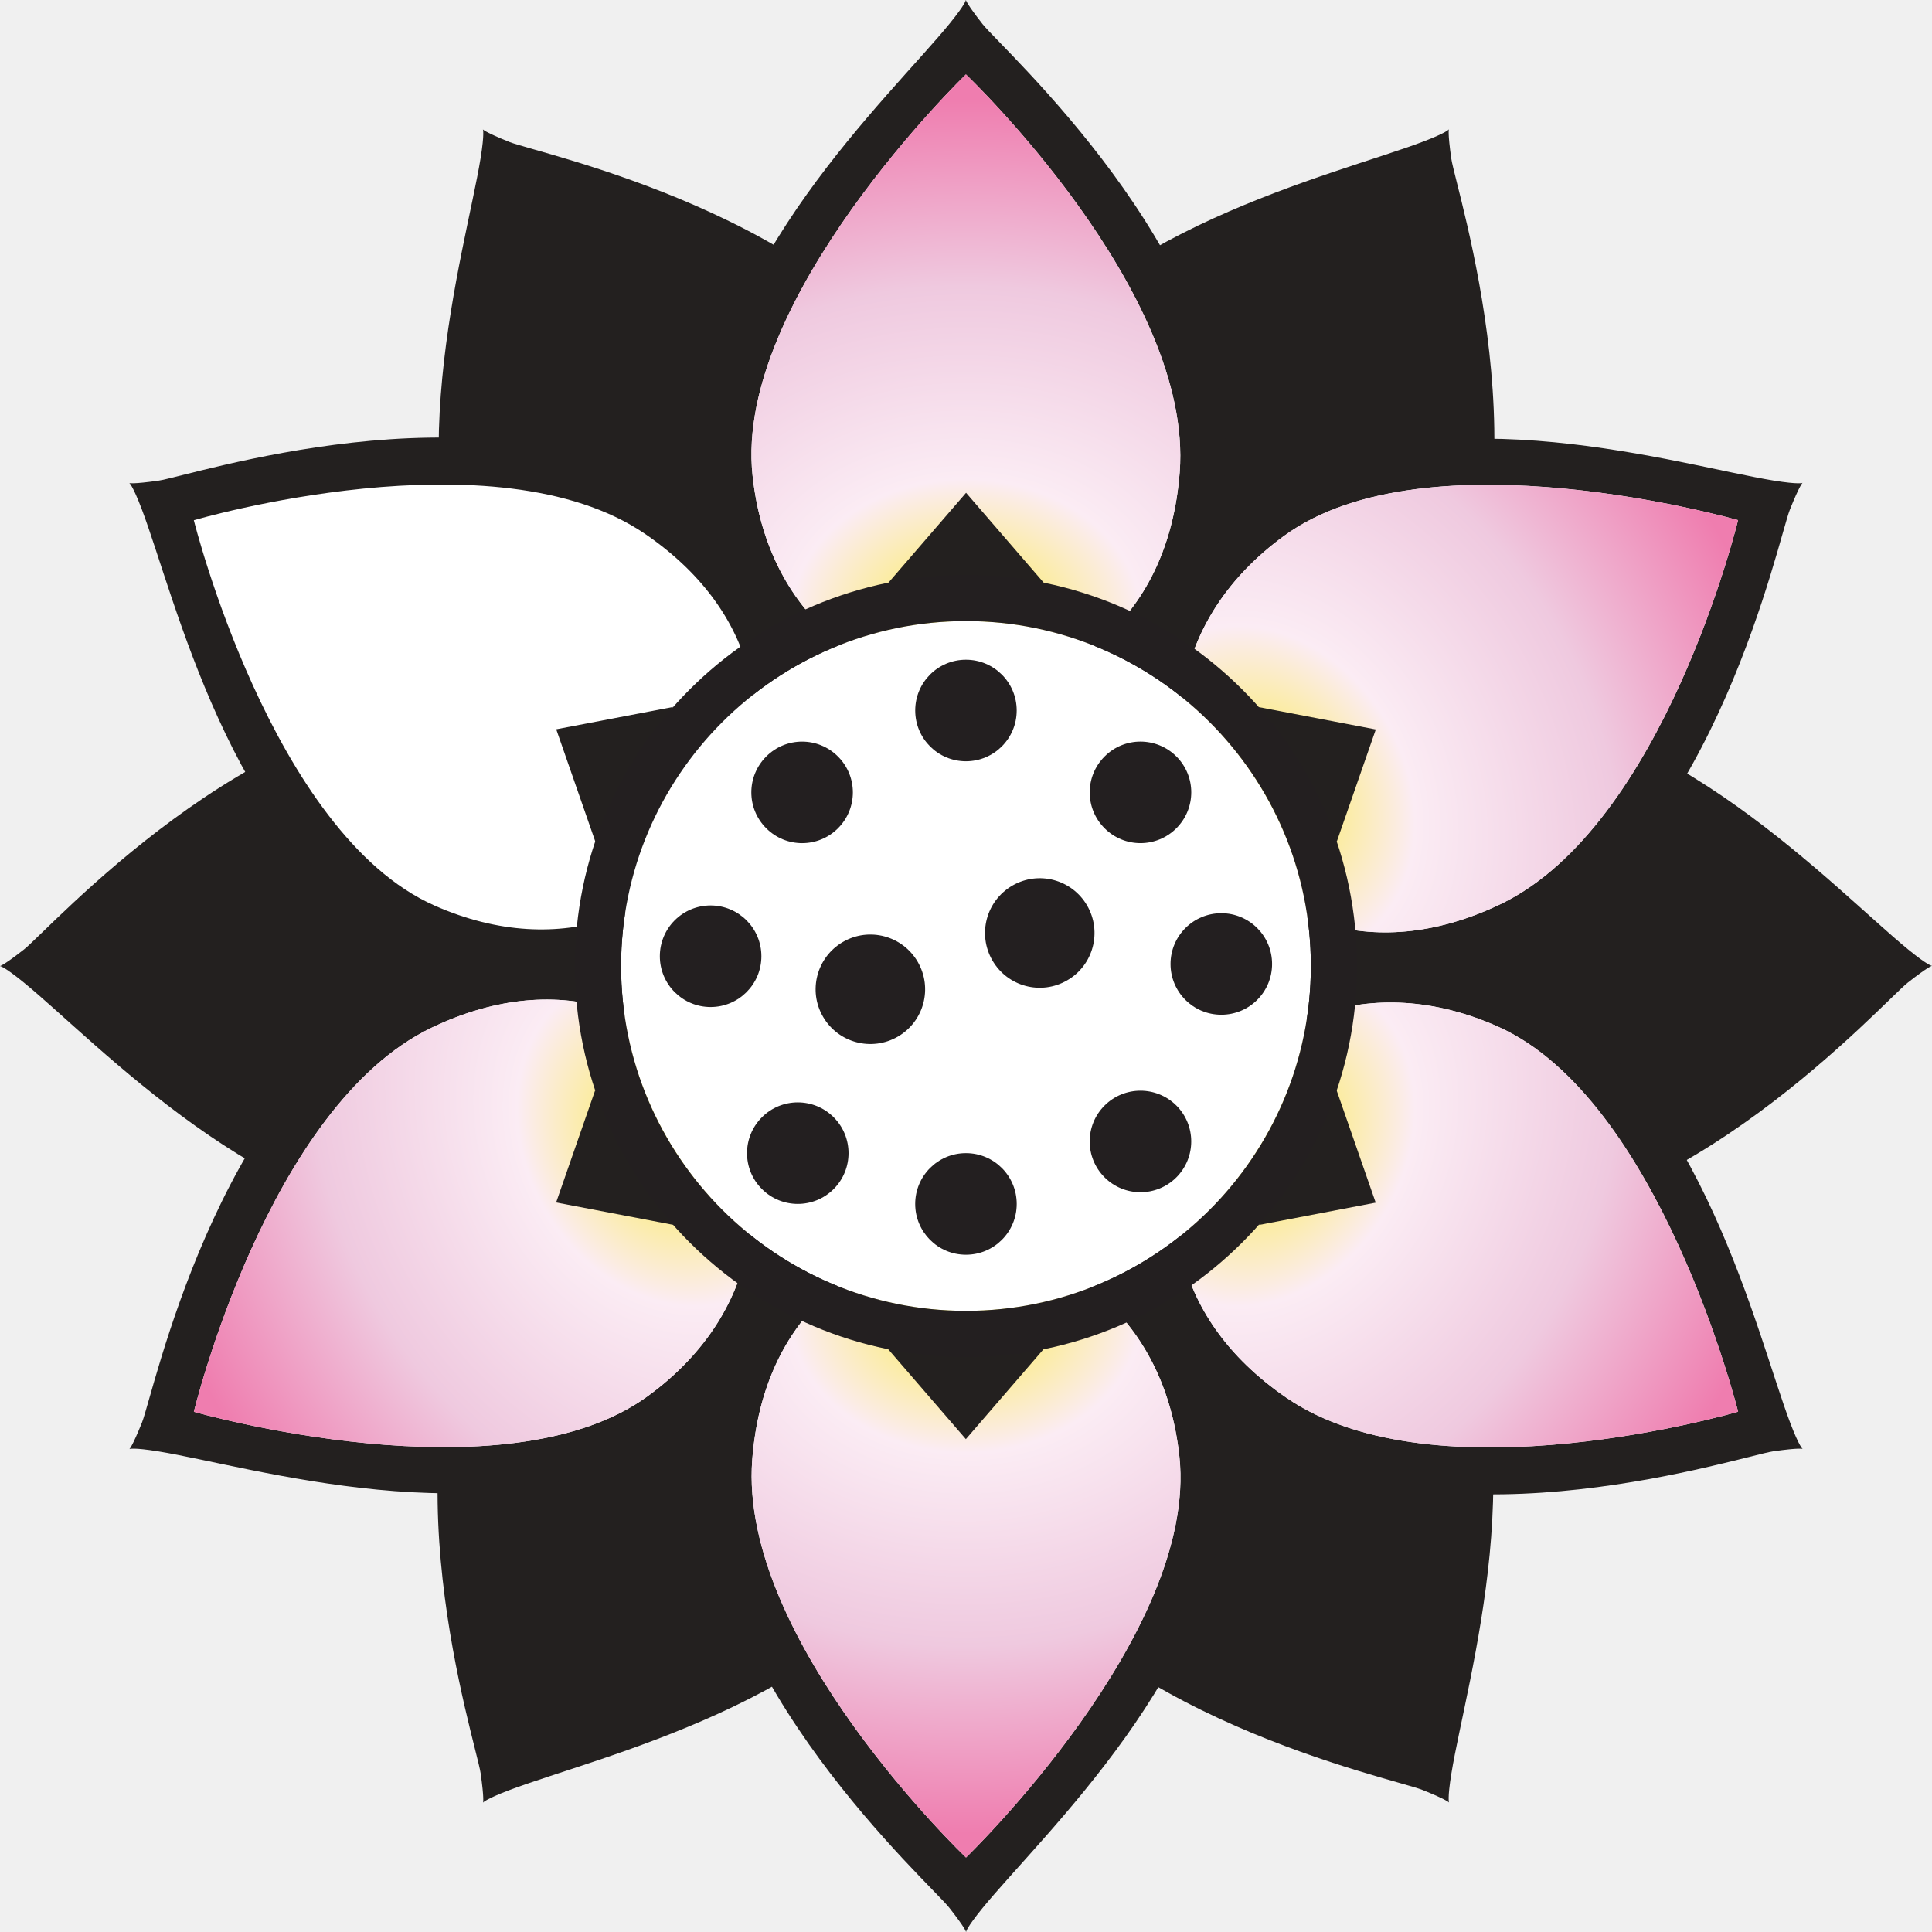
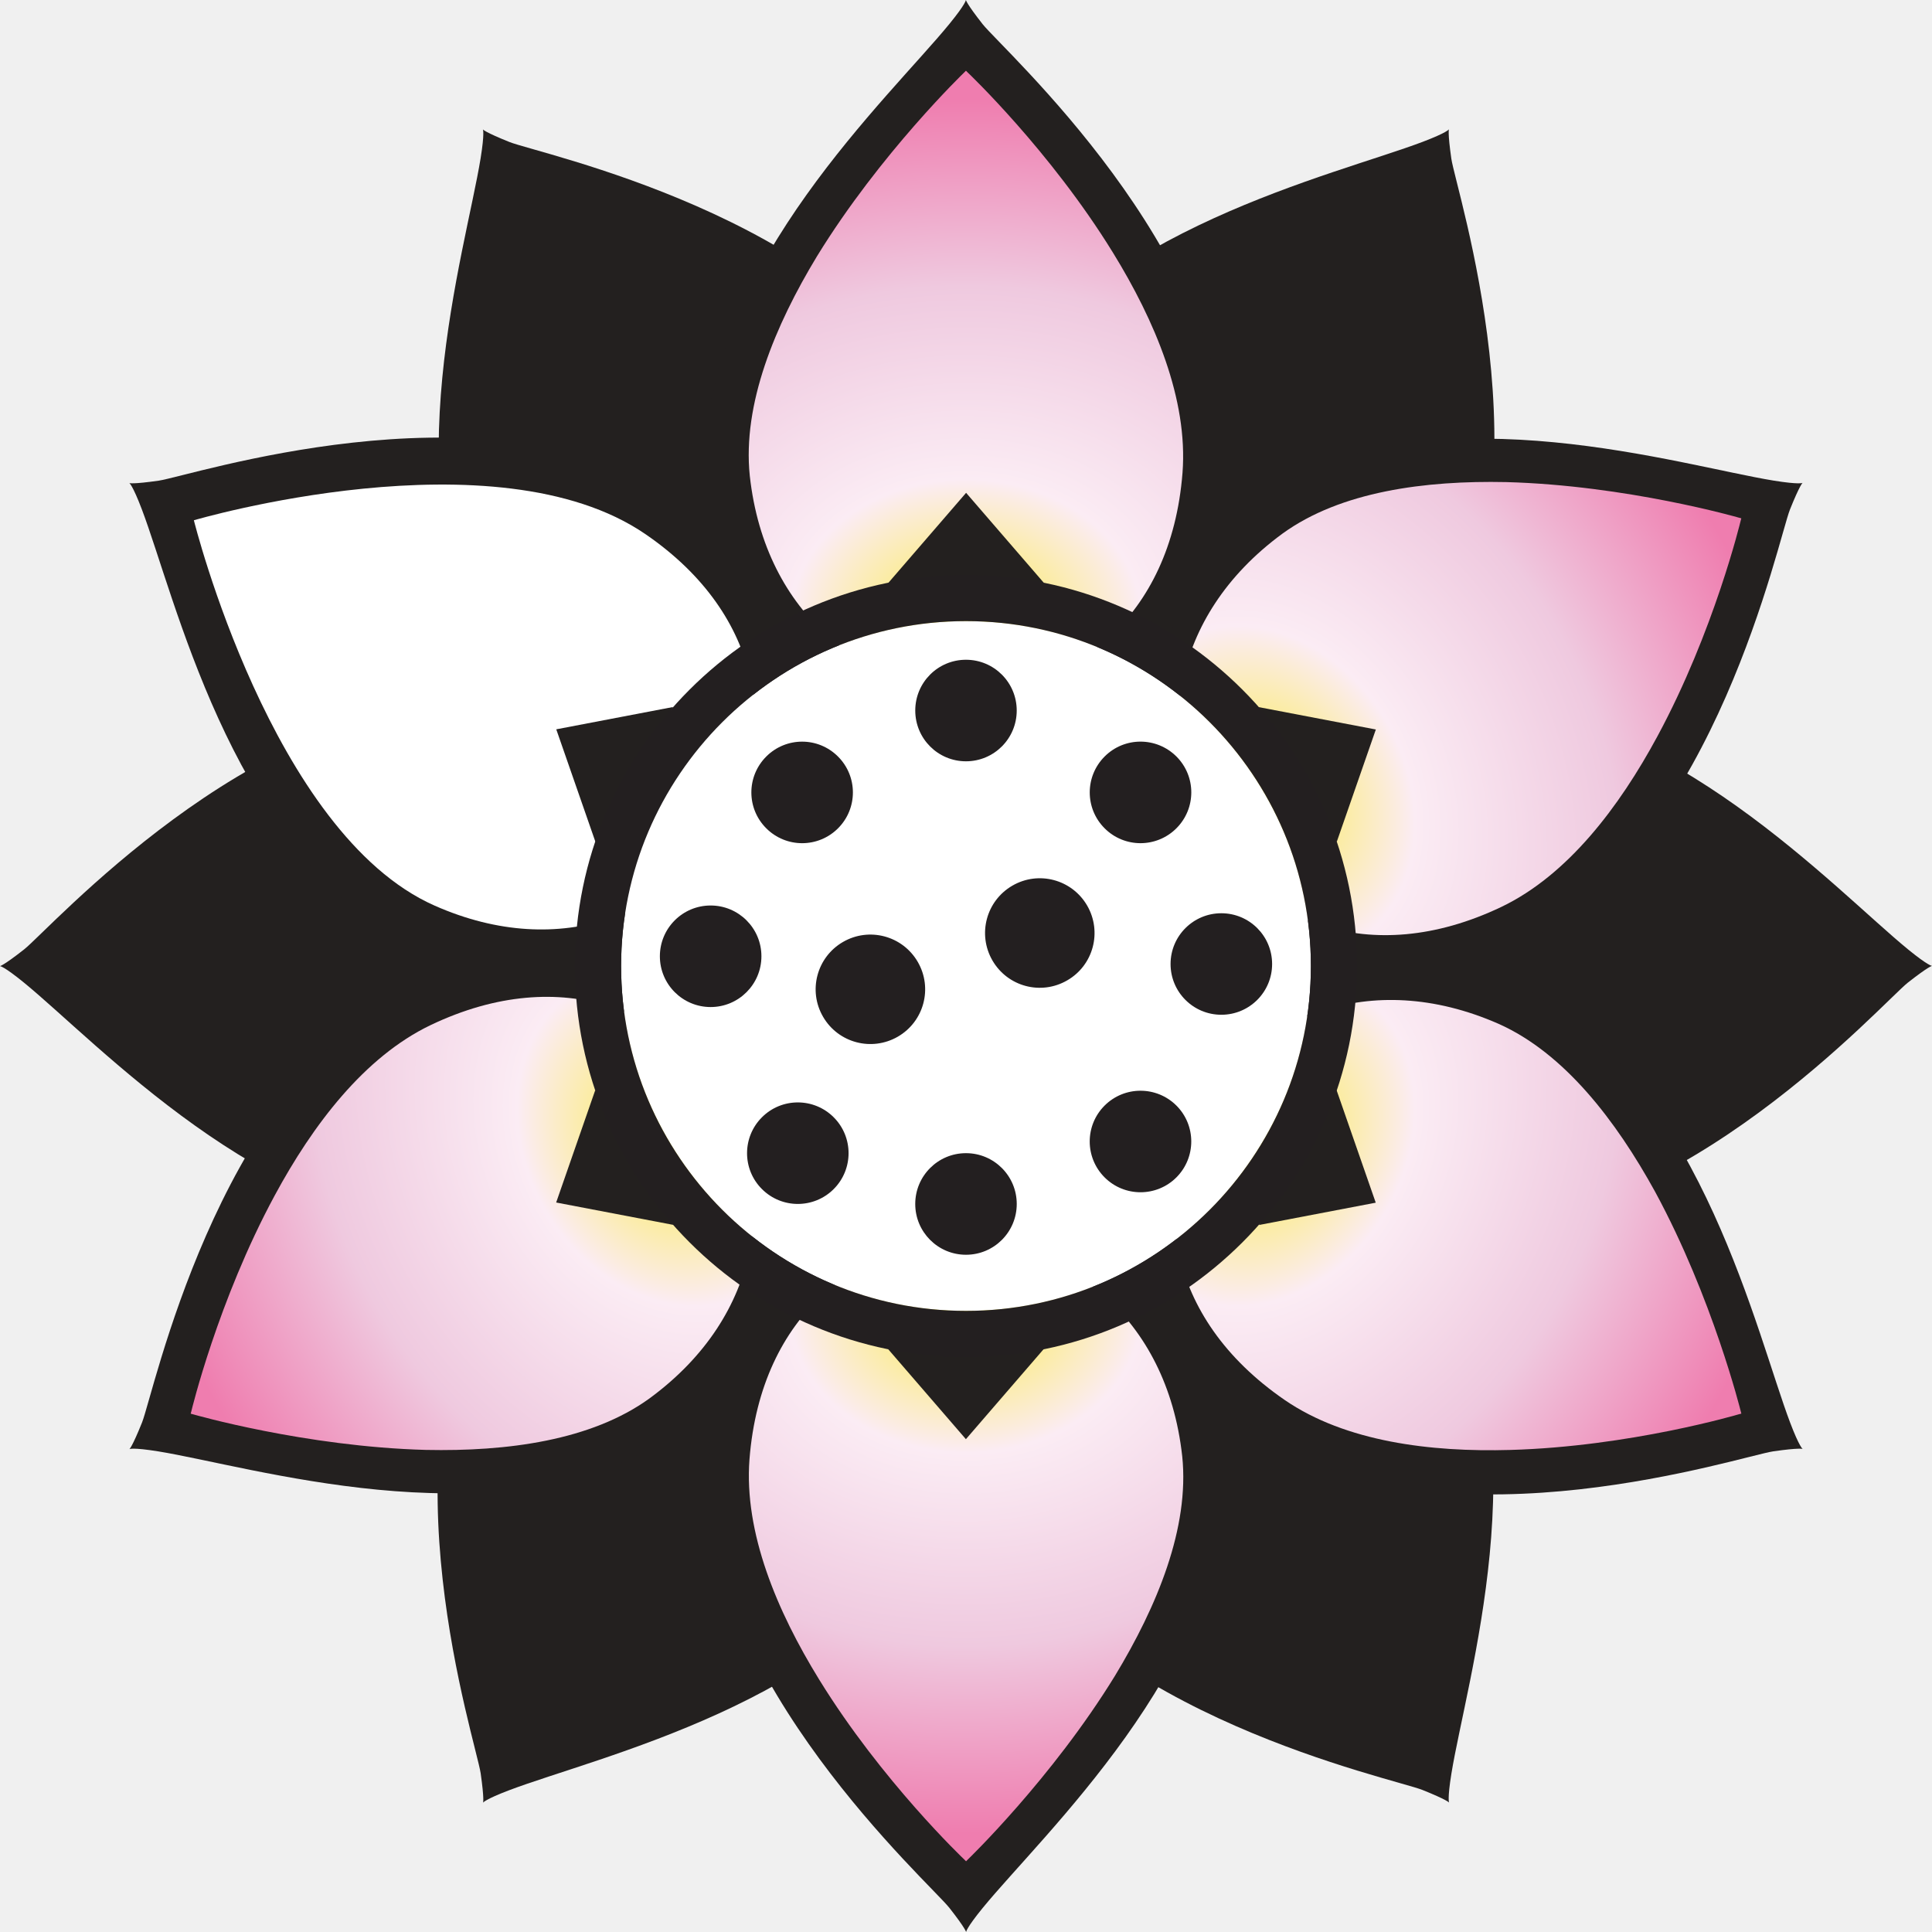
<svg xmlns="http://www.w3.org/2000/svg" width="400px" height="400px" version="1.1" xml:space="preserve" style="fill-rule:evenodd;clip-rule:evenodd;stroke-linejoin:round;stroke-miterlimit:2;">
-   <g transform="matrix(1,0,0,1,-0.006296,-0.006296)">
-     <g id="Layer-1" transform="matrix(5.555556,0,0,5.555556,0,0)">
+   <g id="Layer-1" transform="matrix(5.555556,0,0,5.555556,0,0)">
+     <g>
+       <g transform="matrix(18.99341,5.095115,5.095115,-18.99341,17.60416,17.13835)">
+         <path d="M-0.143,0.61C-0.143,0.61 -0.138,0.605 -0.133,0.556C-0.115,0.378 -0.133,-0.088 0.114,-0.342C0.59,-0.831 1.304,-0.151 0.82,0.343C0.543,0.625 -0.026,0.593 -0.088,0.6C-0.138,0.606 -0.143,0.61 -0.143,0.61Z" style="fill:rgb(35,32,31);fill-rule:nonzero;" />
+       </g>
+       <g transform="matrix(13.90921,-13.90122,-13.90122,-13.90921,10.46742,42.50044)">
+         <path d="M-0.143,0.61C-0.143,0.61 -0.138,0.605 -0.133,0.556C-0.115,0.378 -0.133,-0.088 0.114,-0.342C0.59,-0.831 1.304,-0.151 0.82,0.343C0.543,0.625 -0.026,0.593 -0.088,0.6C-0.138,0.606 -0.143,0.61 -0.143,0.61Z" style="fill:rgb(35,32,31);fill-rule:nonzero;" />
+       </g>
+       <g transform="matrix(-5.084208,-18.99634,-18.99634,5.084208,28.86325,61.36209)">
+         <path d="M-0.143,0.61C-0.143,0.61 -0.138,0.605 -0.133,0.556C-0.115,0.378 -0.133,-0.088 0.114,-0.342C0.59,-0.831 1.304,-0.151 0.82,0.343C0.543,0.625 -0.026,0.593 -0.088,0.6C-0.138,0.606 -0.143,0.61 -0.143,0.61Z" style="fill:rgb(35,32,31);fill-rule:nonzero;" />
+       </g>
+       <g transform="matrix(-18.99341,-5.095115,-5.095115,18.99341,54.39584,54.86165)">
+         <path d="M-0.143,0.61C-0.143,0.61 -0.138,0.605 -0.133,0.556C-0.115,0.378 -0.133,-0.088 0.114,-0.342C0.59,-0.831 1.304,-0.151 0.82,0.343C0.543,0.625 -0.026,0.593 -0.088,0.6C-0.138,0.606 -0.143,0.61 -0.143,0.61Z" style="fill:rgb(35,32,31);fill-rule:nonzero;" />
+       </g>
+       <g transform="matrix(-13.90921,13.90122,13.90122,13.90921,61.53258,29.49956)">
+         <path d="M-0.143,0.61C-0.143,0.61 -0.138,0.605 -0.133,0.556C-0.115,0.378 -0.133,-0.088 0.114,-0.342C0.59,-0.831 1.304,-0.151 0.82,0.343C0.543,0.625 -0.026,0.593 -0.088,0.6C-0.138,0.606 -0.143,0.61 -0.143,0.61Z" style="fill:rgb(35,32,31);fill-rule:nonzero;" />
+       </g>
+       <g transform="matrix(5.084208,18.99634,18.99634,-5.084208,43.13674,10.63791)">
+         <path d="M-0.143,0.61C-0.143,0.61 -0.138,0.605 -0.133,0.556C-0.115,0.378 -0.133,-0.088 0.114,-0.342C0.59,-0.831 1.304,-0.151 0.82,0.343C0.543,0.625 -0.026,0.593 -0.088,0.6C-0.138,0.606 -0.143,0.61 -0.143,0.61Z" style="fill:rgb(35,32,31);fill-rule:nonzero;" />
+       </g>
+     </g>
+     <g>
      <g>
-         <g transform="matrix(18.99341,5.095115,5.095115,-18.99341,17.60416,17.13835)">
+         <g transform="matrix(18.99634,-5.084208,-5.084208,-18.99634,10.63791,28.86325)">
          <path d="M-0.143,0.61C-0.143,0.61 -0.138,0.605 -0.133,0.556C-0.115,0.378 -0.133,-0.088 0.114,-0.342C0.59,-0.831 1.304,-0.151 0.82,0.343C0.543,0.625 -0.026,0.593 -0.088,0.6C-0.138,0.606 -0.143,0.61 -0.143,0.61Z" style="fill:rgb(35,32,31);fill-rule:nonzero;" />
        </g>
-         <g transform="matrix(13.90921,-13.90122,-13.90122,-13.90921,10.46742,42.50044)">
-           <path d="M-0.143,0.61C-0.143,0.61 -0.138,0.605 -0.133,0.556C-0.115,0.378 -0.133,-0.088 0.114,-0.342C0.59,-0.831 1.304,-0.151 0.82,0.343C0.543,0.625 -0.026,0.593 -0.088,0.6C-0.138,0.606 -0.143,0.61 -0.143,0.61Z" style="fill:rgb(35,32,31);fill-rule:nonzero;" />
-         </g>
-         <g transform="matrix(-5.084208,-18.99634,-18.99634,5.084208,28.86325,61.36209)">
-           <path d="M-0.143,0.61C-0.143,0.61 -0.138,0.605 -0.133,0.556C-0.115,0.378 -0.133,-0.088 0.114,-0.342C0.59,-0.831 1.304,-0.151 0.82,0.343C0.543,0.625 -0.026,0.593 -0.088,0.6C-0.138,0.606 -0.143,0.61 -0.143,0.61Z" style="fill:rgb(35,32,31);fill-rule:nonzero;" />
-         </g>
-         <g transform="matrix(-18.99341,-5.095115,-5.095115,18.99341,54.39584,54.86165)">
-           <path d="M-0.143,0.61C-0.143,0.61 -0.138,0.605 -0.133,0.556C-0.115,0.378 -0.133,-0.088 0.114,-0.342C0.59,-0.831 1.304,-0.151 0.82,0.343C0.543,0.625 -0.026,0.593 -0.088,0.6C-0.138,0.606 -0.143,0.61 -0.143,0.61Z" style="fill:rgb(35,32,31);fill-rule:nonzero;" />
-         </g>
-         <g transform="matrix(-13.90921,13.90122,13.90122,13.90921,61.53258,29.49956)">
-           <path d="M-0.143,0.61C-0.143,0.61 -0.138,0.605 -0.133,0.556C-0.115,0.378 -0.133,-0.088 0.114,-0.342C0.59,-0.831 1.304,-0.151 0.82,0.343C0.543,0.625 -0.026,0.593 -0.088,0.6C-0.138,0.606 -0.143,0.61 -0.143,0.61Z" style="fill:rgb(35,32,31);fill-rule:nonzero;" />
-         </g>
-         <g transform="matrix(5.084208,18.99634,18.99634,-5.084208,43.13674,10.63791)">
-           <path d="M-0.143,0.61C-0.143,0.61 -0.138,0.605 -0.133,0.556C-0.115,0.378 -0.133,-0.088 0.114,-0.342C0.59,-0.831 1.304,-0.151 0.82,0.343C0.543,0.625 -0.026,0.593 -0.088,0.6C-0.138,0.606 -0.143,0.61 -0.143,0.61Z" style="fill:rgb(35,32,31);fill-rule:nonzero;" />
+         <g transform="matrix(15.82721,-4.236019,-4.236019,-15.82721,11.55058,28.13632)">
+           <path d="M-0.117,0.584C-0.117,0.584 -0.13,-0.15 0.185,-0.404C0.682,-0.805 1.299,-0.216 0.867,0.288C0.598,0.602 -0.117,0.584 -0.117,0.584Z" style="fill:white;fill-rule:nonzero;" />
        </g>
      </g>
      <g>
-         <g>
-           <g transform="matrix(18.99634,-5.084208,-5.084208,-18.99634,10.63791,28.86325)">
-             <path d="M-0.143,0.61C-0.143,0.61 -0.138,0.605 -0.133,0.556C-0.115,0.378 -0.133,-0.088 0.114,-0.342C0.59,-0.831 1.304,-0.151 0.82,0.343C0.543,0.625 -0.026,0.593 -0.088,0.6C-0.138,0.606 -0.143,0.61 -0.143,0.61Z" style="fill:rgb(35,32,31);fill-rule:nonzero;" />
-           </g>
-           <g transform="matrix(15.82721,-4.236019,-4.236019,-15.82721,11.55058,28.13632)">
-             <path d="M-0.117,0.584C-0.117,0.584 -0.13,-0.15 0.185,-0.404C0.682,-0.805 1.299,-0.216 0.867,0.288C0.598,0.602 -0.117,0.584 -0.117,0.584Z" style="fill:white;fill-rule:nonzero;" />
-           </g>
+         <g transform="matrix(5.095115,-18.99341,-18.99341,-5.095115,17.13835,54.39584)">
+           <path d="M-0.143,0.61C-0.143,0.61 -0.138,0.605 -0.133,0.556C-0.115,0.378 -0.133,-0.088 0.114,-0.342C0.59,-0.831 1.304,-0.151 0.82,0.343C0.543,0.625 -0.026,0.593 -0.088,0.6C-0.138,0.606 -0.143,0.61 -0.143,0.61Z" style="fill:rgb(35,32,31);fill-rule:nonzero;" />
        </g>
-         <g>
-           <g transform="matrix(5.095115,-18.99341,-18.99341,-5.095115,17.13835,54.39584)">
-             <path d="M-0.143,0.61C-0.143,0.61 -0.138,0.605 -0.133,0.556C-0.115,0.378 -0.133,-0.088 0.114,-0.342C0.59,-0.831 1.304,-0.151 0.82,0.343C0.543,0.625 -0.026,0.593 -0.088,0.6C-0.138,0.606 -0.143,0.61 -0.143,0.61Z" style="fill:rgb(35,32,31);fill-rule:nonzero;" />
-           </g>
-           <g transform="matrix(4.245106,-15.82478,-15.82478,-4.245106,16.96515,53.24198)">
-             <path d="M-0.117,0.584C-0.117,0.584 -0.13,-0.15 0.185,-0.404C0.682,-0.805 1.299,-0.216 0.867,0.288C0.598,0.602 -0.117,0.584 -0.117,0.584Z" style="fill:white;fill-rule:nonzero;" />
-           </g>
-         </g>
-         <g>
-           <g transform="matrix(-13.90122,-13.90921,-13.90921,13.90122,42.50044,61.53258)">
-             <path d="M-0.143,0.61C-0.143,0.61 -0.138,0.605 -0.133,0.556C-0.115,0.378 -0.133,-0.088 0.114,-0.342C0.59,-0.831 1.304,-0.151 0.82,0.343C0.543,0.625 -0.026,0.593 -0.088,0.6C-0.138,0.606 -0.143,0.61 -0.143,0.61Z" style="fill:rgb(35,32,31);fill-rule:nonzero;" />
-           </g>
-           <g transform="matrix(-11.58211,-11.58876,-11.58876,11.58211,41.41457,61.10565)">
-             <path d="M-0.117,0.584C-0.117,0.584 -0.13,-0.15 0.185,-0.404C0.682,-0.805 1.299,-0.216 0.867,0.288C0.598,0.602 -0.117,0.584 -0.117,0.584Z" style="fill:white;fill-rule:nonzero;" />
-           </g>
-         </g>
-         <g>
-           <g transform="matrix(-18.99634,5.084208,5.084208,18.99634,61.36209,43.13674)">
-             <path d="M-0.143,0.61C-0.143,0.61 -0.138,0.605 -0.133,0.556C-0.115,0.378 -0.133,-0.088 0.114,-0.342C0.59,-0.831 1.304,-0.151 0.82,0.343C0.543,0.625 -0.026,0.593 -0.088,0.6C-0.138,0.606 -0.143,0.61 -0.143,0.61Z" style="fill:rgb(35,32,31);fill-rule:nonzero;" />
-           </g>
-           <g transform="matrix(-15.82721,4.236019,4.236019,15.82721,60.44942,43.86368)">
-             <path d="M-0.117,0.584C-0.117,0.584 -0.13,-0.15 0.185,-0.404C0.682,-0.805 1.299,-0.216 0.867,0.288C0.598,0.602 -0.117,0.584 -0.117,0.584Z" style="fill:white;fill-rule:nonzero;" />
-           </g>
-         </g>
-         <g>
-           <g transform="matrix(-5.095115,18.99341,18.99341,5.095115,54.86165,17.60416)">
-             <path d="M-0.143,0.61C-0.143,0.61 -0.138,0.605 -0.133,0.556C-0.115,0.378 -0.133,-0.088 0.114,-0.342C0.59,-0.831 1.304,-0.151 0.82,0.343C0.543,0.625 -0.026,0.593 -0.088,0.6C-0.138,0.606 -0.143,0.61 -0.143,0.61Z" style="fill:rgb(35,32,31);fill-rule:nonzero;" />
-           </g>
-           <g transform="matrix(-4.245106,15.82478,15.82478,4.245106,55.03485,18.75802)">
-             <path d="M-0.117,0.584C-0.117,0.584 -0.13,-0.15 0.185,-0.404C0.682,-0.805 1.299,-0.216 0.867,0.288C0.598,0.602 -0.117,0.584 -0.117,0.584Z" style="fill:white;fill-rule:nonzero;" />
-           </g>
-         </g>
-         <g>
-           <g transform="matrix(13.90122,13.90921,13.90921,-13.90122,29.49956,10.46742)">
-             <path d="M-0.143,0.61C-0.143,0.61 -0.138,0.605 -0.133,0.556C-0.115,0.378 -0.133,-0.088 0.114,-0.342C0.59,-0.831 1.304,-0.151 0.82,0.343C0.543,0.625 -0.026,0.593 -0.088,0.6C-0.138,0.606 -0.143,0.61 -0.143,0.61Z" style="fill:rgb(35,32,31);fill-rule:nonzero;" />
-           </g>
-           <g transform="matrix(11.58211,11.58876,11.58876,-11.58211,30.58544,10.89435)">
-             <path d="M-0.117,0.584C-0.117,0.584 -0.13,-0.15 0.185,-0.404C0.682,-0.805 1.299,-0.216 0.867,0.288C0.598,0.602 -0.117,0.584 -0.117,0.584Z" style="fill:white;fill-rule:nonzero;" />
-           </g>
-         </g>
-       </g>
-       <g id="_5" transform="matrix(4.245106,-15.82478,-15.82478,-4.245106,16.96515,53.24198)">
-         <path d="M-0.117,0.584C-0.117,0.584 -0.13,-0.15 0.185,-0.404C0.682,-0.805 1.299,-0.216 0.867,0.288C0.598,0.602 -0.117,0.584 -0.117,0.584Z" style="fill:url(#_Radial1);fill-rule:nonzero;" />
-       </g>
-       <g id="_4" transform="matrix(-11.58211,-11.58876,-11.58876,11.58211,41.41457,61.10565)">
-         <path d="M-0.117,0.584C-0.117,0.584 -0.13,-0.15 0.185,-0.404C0.682,-0.805 1.299,-0.216 0.867,0.288C0.598,0.602 -0.117,0.584 -0.117,0.584Z" style="fill:url(#_Radial2);fill-rule:nonzero;" />
-       </g>
-       <g id="_3" transform="matrix(-15.82721,4.236019,4.236019,15.82721,60.44942,43.86368)">
-         <path d="M-0.117,0.584C-0.117,0.584 -0.13,-0.15 0.185,-0.404C0.682,-0.805 1.299,-0.216 0.867,0.288C0.598,0.602 -0.117,0.584 -0.117,0.584Z" style="fill:url(#_Radial3);fill-rule:nonzero;" />
-       </g>
-       <g id="_2" transform="matrix(-4.245106,15.82478,15.82478,4.245106,55.03485,18.75802)">
-         <path d="M-0.117,0.584C-0.117,0.584 -0.13,-0.15 0.185,-0.404C0.682,-0.805 1.299,-0.216 0.867,0.288C0.598,0.602 -0.117,0.584 -0.117,0.584Z" style="fill:url(#_Radial4);fill-rule:nonzero;" />
-       </g>
-       <g id="_1" transform="matrix(11.58211,11.58876,11.58876,-11.58211,30.58544,10.89435)">
-         <path d="M-0.117,0.584C-0.117,0.584 -0.13,-0.15 0.185,-0.404C0.682,-0.805 1.299,-0.216 0.867,0.288C0.598,0.602 -0.117,0.584 -0.117,0.584Z" style="fill:url(#_Radial5);fill-rule:nonzero;" />
-       </g>
-       <g>
-         <g transform="matrix(-2.777673,4.807882,4.807882,2.777673,23.76512,25.48951)">
-           <path d="M0.537,-0.321L0.015,0.283L1.06,0.285L0.537,-0.321Z" style="fill:rgb(35,32,31);fill-rule:nonzero;" />
-         </g>
-         <g transform="matrix(2.774911,4.809476,4.809476,-2.774911,20.78021,41.34047)">
-           <path d="M0.537,-0.321L0.015,0.283L1.06,0.285L0.537,-0.321Z" style="fill:rgb(35,32,31);fill-rule:nonzero;" />
-         </g>
-         <g transform="matrix(5.552584,0.001594,0.001594,-5.552584,33.01509,51.85096)">
-           <path d="M0.537,-0.321L0.015,0.283L1.06,0.285L0.537,-0.321Z" style="fill:rgb(35,32,31);fill-rule:nonzero;" />
-         </g>
-         <g transform="matrix(2.777673,-4.807882,-4.807882,-2.777673,48.23488,46.51049)">
-           <path d="M0.537,-0.321L0.015,0.283L1.06,0.285L0.537,-0.321Z" style="fill:rgb(35,32,31);fill-rule:nonzero;" />
-         </g>
-         <g transform="matrix(-2.774911,-4.809476,-4.809476,2.774911,51.21979,30.65953)">
-           <path d="M0.537,-0.321L0.015,0.283L1.06,0.285L0.537,-0.321Z" style="fill:rgb(35,32,31);fill-rule:nonzero;" />
-         </g>
-         <g transform="matrix(-5.552584,-0.001594,-0.001594,5.552584,38.98491,20.14904)">
-           <path d="M0.537,-0.321L0.015,0.283L1.06,0.285L0.537,-0.321Z" style="fill:rgb(35,32,31);fill-rule:nonzero;" />
+         <g transform="matrix(4.245106,-15.82478,-15.82478,-4.245106,16.96515,53.24198)">
+           <path d="M-0.117,0.584C-0.117,0.584 -0.13,-0.15 0.185,-0.404C0.682,-0.805 1.299,-0.216 0.867,0.288C0.598,0.602 -0.117,0.584 -0.117,0.584Z" style="fill:white;fill-rule:nonzero;" />
        </g>
      </g>
      <g>
-         <g transform="matrix(-1.501736,0,0,1.501736,36,48.85336)">
-           <path d="M0,-17.118C4.719,-17.118 8.559,-13.278 8.559,-8.558C8.559,-3.84 4.719,0 0,0C-4.719,0 -8.559,-3.84 -8.559,-8.558C-8.559,-13.278 -4.719,-17.118 0,-17.118" style="fill:white;fill-rule:nonzero;" />
+         <g transform="matrix(-13.90122,-13.90921,-13.90921,13.90122,42.50044,61.53258)">
+           <path d="M-0.143,0.61C-0.143,0.61 -0.138,0.605 -0.133,0.556C-0.115,0.378 -0.133,-0.088 0.114,-0.342C0.59,-0.831 1.304,-0.151 0.82,0.343C0.543,0.625 -0.026,0.593 -0.088,0.6C-0.138,0.606 -0.143,0.61 -0.143,0.61Z" style="fill:rgb(35,32,31);fill-rule:nonzero;" />
        </g>
-         <g transform="matrix(1.501736,0,0,1.501736,36,50.5736)">
-           <path d="M0,-19.409C-5.351,-19.409 -9.705,-15.055 -9.705,-9.704C-9.705,-4.354 -5.351,0 0,0C5.351,0 9.705,-4.354 9.705,-9.704C9.705,-15.055 5.351,-19.409 0,-19.409M0,-1.146C-4.719,-1.146 -8.559,-4.985 -8.559,-9.704C-8.559,-14.424 -4.719,-18.263 0,-18.263C4.719,-18.263 8.559,-14.424 8.559,-9.704C8.559,-4.985 4.719,-1.146 0,-1.146" style="fill:rgb(35,31,32);fill-rule:nonzero;" />
+         <g transform="matrix(-11.58211,-11.58876,-11.58876,11.58211,41.41457,61.10565)">
+           <path d="M-0.117,0.584C-0.117,0.584 -0.13,-0.15 0.185,-0.404C0.682,-0.805 1.299,-0.216 0.867,0.288C0.598,0.602 -0.117,0.584 -0.117,0.584Z" style="fill:white;fill-rule:nonzero;" />
        </g>
-         <g transform="matrix(0,-1.501736,-1.501736,0,35.9997,24.58861)">
-           <path d="M-1.259,-1.259C-1.955,-1.259 -2.519,-0.696 -2.519,0.001C-2.519,0.697 -1.955,1.259 -1.259,1.259C-0.563,1.259 0.001,0.697 0.001,0.001C0.001,-0.696 -0.563,-1.259 -1.259,-1.259" style="fill:rgb(35,31,32);fill-rule:nonzero;" />
+       </g>
+       <g>
+         <g transform="matrix(-18.99634,5.084208,5.084208,18.99634,61.36209,43.13674)">
+           <path d="M-0.143,0.61C-0.143,0.61 -0.138,0.605 -0.133,0.556C-0.115,0.378 -0.133,-0.088 0.114,-0.342C0.59,-0.831 1.304,-0.151 0.82,0.343C0.543,0.625 -0.026,0.593 -0.088,0.6C-0.138,0.606 -0.143,0.61 -0.143,0.61Z" style="fill:rgb(35,32,31);fill-rule:nonzero;" />
        </g>
-         <g transform="matrix(0,-1.501736,-1.501736,0,36.00045,42.97677)">
-           <path d="M-1.26,-1.259C-0.564,-1.259 0.001,-0.696 0.001,0.001C0.001,0.697 -0.564,1.26 -1.26,1.26C-1.955,1.26 -2.52,0.697 -2.52,0.001C-2.52,-0.696 -1.955,-1.259 -1.26,-1.259" style="fill:rgb(35,31,32);fill-rule:nonzero;" />
+         <g transform="matrix(-15.82721,4.236019,4.236019,15.82721,60.44942,43.86368)">
+           <path d="M-0.117,0.584C-0.117,0.584 -0.13,-0.15 0.185,-0.404C0.682,-0.805 1.299,-0.216 0.867,0.288C0.598,0.602 -0.117,0.584 -0.117,0.584Z" style="fill:white;fill-rule:nonzero;" />
        </g>
-         <g transform="matrix(-1.501736,0,0,1.501736,26.48365,37.52967)">
-           <path d="M0,-2.52C-0.695,-2.52 -1.26,-1.957 -1.26,-1.26C-1.26,-0.564 -0.695,0 0,0C0.696,0 1.26,-0.564 1.26,-1.26C1.26,-1.957 0.696,-2.52 0,-2.52" style="fill:rgb(35,31,32);fill-rule:nonzero;" />
+       </g>
+       <g>
+         <g transform="matrix(-5.095115,18.99341,18.99341,5.095115,54.86165,17.60416)">
+           <path d="M-0.143,0.61C-0.143,0.61 -0.138,0.605 -0.133,0.556C-0.115,0.378 -0.133,-0.088 0.114,-0.342C0.59,-0.831 1.304,-0.151 0.82,0.343C0.543,0.625 -0.026,0.593 -0.088,0.6C-0.138,0.606 -0.143,0.61 -0.143,0.61Z" style="fill:rgb(35,32,31);fill-rule:nonzero;" />
        </g>
-         <g transform="matrix(-1.501736,0,0,1.501736,45.5156,37.8171)">
-           <path d="M0,-2.519C0.696,-2.519 1.26,-1.956 1.26,-1.259C1.26,-0.563 0.696,0 0,0C-0.696,0 -1.26,-0.563 -1.26,-1.259C-1.26,-1.956 -0.696,-2.519 0,-2.519" style="fill:rgb(35,31,32);fill-rule:nonzero;" />
+         <g transform="matrix(-4.245106,15.82478,15.82478,4.245106,55.03485,18.75802)">
+           <path d="M-0.117,0.584C-0.117,0.584 -0.13,-0.15 0.185,-0.404C0.682,-0.805 1.299,-0.216 0.867,0.288C0.598,0.602 -0.117,0.584 -0.117,0.584Z" style="fill:white;fill-rule:nonzero;" />
        </g>
-         <g transform="matrix(-1.061888,-1.061888,-1.061888,1.061888,28.00152,29.52991)">
-           <path d="M-0.892,-2.149C-1.588,-2.149 -2.151,-1.586 -2.151,-0.89C-2.151,-0.194 -1.588,0.369 -0.892,0.369C-0.195,0.37 0.368,-0.193 0.368,-0.891C0.368,-1.587 -0.195,-2.15 -0.892,-2.149" style="fill:rgb(35,31,32);fill-rule:nonzero;" />
+       </g>
+       <g>
+         <g transform="matrix(13.90122,13.90921,13.90921,-13.90122,29.49956,10.46742)">
+           <path d="M-0.143,0.61C-0.143,0.61 -0.138,0.605 -0.133,0.556C-0.115,0.378 -0.133,-0.088 0.114,-0.342C0.59,-0.831 1.304,-0.151 0.82,0.343C0.543,0.625 -0.026,0.593 -0.088,0.6C-0.138,0.606 -0.143,0.61 -0.143,0.61Z" style="fill:rgb(35,32,31);fill-rule:nonzero;" />
        </g>
-         <g transform="matrix(-1.061888,-1.061888,-1.061888,1.061888,40.61,42.54059)">
-           <path d="M-0.891,-2.152C-0.196,-2.151 0.368,-1.588 0.369,-0.892C0.369,-0.196 -0.194,0.368 -0.891,0.368C-1.587,0.368 -2.151,-0.196 -2.151,-0.892C-2.15,-1.588 -1.586,-2.152 -0.891,-2.152" style="fill:rgb(35,31,32);fill-rule:nonzero;" />
+         <g transform="matrix(11.58211,11.58876,11.58876,-11.58211,30.58544,10.89435)">
+           <path d="M-0.117,0.584C-0.117,0.584 -0.13,-0.15 0.185,-0.404C0.682,-0.805 1.299,-0.216 0.867,0.288C0.598,0.602 -0.117,0.584 -0.117,0.584Z" style="fill:white;fill-rule:nonzero;" />
        </g>
-         <g transform="matrix(-1.061888,1.061888,1.061888,1.061888,31.62373,42.97556)">
-           <path d="M0.891,-2.15C0.195,-2.151 -0.369,-1.586 -0.369,-0.891C-0.369,-0.195 0.195,0.369 0.891,0.369C1.586,0.369 2.151,-0.195 2.15,-0.891C2.151,-1.586 1.586,-2.15 0.891,-2.15" style="fill:rgb(35,31,32);fill-rule:nonzero;" />
-         </g>
-         <g transform="matrix(-1.299048,0.753448,0.753448,1.299048,34.20743,37.88226)">
-           <path d="M0.681,-2.533C-0.069,-2.533 -0.677,-1.926 -0.677,-1.174C-0.677,-0.424 -0.07,0.183 0.681,0.183C1.432,0.182 2.04,-0.426 2.039,-1.176C2.04,-1.926 1.431,-2.533 0.681,-2.533" style="fill:rgb(35,31,32);fill-rule:nonzero;" />
-         </g>
-         <g transform="matrix(-1.06159,1.062186,1.062186,1.06159,44.39562,29.52931)">
-           <path d="M0.891,-2.15C1.587,-2.15 2.151,-1.587 2.151,-0.891C2.152,-0.195 1.588,0.369 0.891,0.369C0.195,0.369 -0.369,-0.194 -0.369,-0.89C-0.368,-1.586 0.194,-2.151 0.891,-2.15" style="fill:rgb(35,31,32);fill-rule:nonzero;" />
-         </g>
-         <g transform="matrix(-1.299048,0.753448,0.753448,1.299048,40.52126,35.78499)">
-           <path d="M0.681,-2.534C1.432,-2.534 2.039,-1.927 2.04,-1.176C2.04,-0.424 1.433,0.183 0.681,0.182C-0.068,0.184 -0.676,-0.424 -0.677,-1.175C-0.677,-1.927 -0.069,-2.535 0.681,-2.534" style="fill:rgb(35,31,32);fill-rule:nonzero;" />
-         </g>
+       </g>
+     </g>
+     <g id="_5" transform="matrix(4.245106,-15.82478,-15.82478,-4.245106,16.96515,53.24198)">
+       <path d="M-0.117,0.59C-0.117,0.59 0.141,0.597 0.406,0.534C0.583,0.492 0.763,0.419 0.872,0.292C1.09,0.037 1.043,-0.239 0.879,-0.401C0.714,-0.563 0.433,-0.611 0.181,-0.409C0.054,-0.306 -0.02,-0.127 -0.064,0.052C-0.128,0.319 -0.123,0.584 -0.123,0.584L-0.123,0.59L-0.117,0.59Z" style="fill:url(#_Radial1);fill-rule:nonzero;" />
+     </g>
+     <g id="_4" transform="matrix(-11.58211,-11.58876,-11.58876,11.58211,41.41457,61.10565)">
+       <path d="M-0.117,0.59C-0.117,0.59 0.141,0.597 0.406,0.534C0.583,0.492 0.763,0.419 0.872,0.292C1.09,0.037 1.043,-0.239 0.879,-0.401C0.714,-0.563 0.433,-0.611 0.181,-0.409C0.054,-0.306 -0.02,-0.127 -0.064,0.052C-0.128,0.319 -0.123,0.584 -0.123,0.584L-0.123,0.59L-0.117,0.59Z" style="fill:url(#_Radial2);fill-rule:nonzero;" />
+     </g>
+     <g id="_3" transform="matrix(-15.82721,4.236019,4.236019,15.82721,60.44942,43.86368)">
+       <path d="M-0.117,0.59C-0.117,0.59 0.141,0.597 0.406,0.534C0.583,0.492 0.763,0.419 0.872,0.292C1.09,0.037 1.043,-0.239 0.879,-0.401C0.714,-0.563 0.433,-0.611 0.181,-0.409C0.054,-0.306 -0.02,-0.127 -0.064,0.052C-0.128,0.319 -0.123,0.584 -0.123,0.584L-0.123,0.59L-0.117,0.59Z" style="fill:url(#_Radial3);fill-rule:nonzero;" />
+     </g>
+     <g id="_2" transform="matrix(-4.245106,15.82478,15.82478,4.245106,55.03485,18.75802)">
+       <path d="M-0.117,0.59C-0.117,0.59 0.141,0.597 0.406,0.534C0.583,0.492 0.763,0.419 0.872,0.292C1.09,0.037 1.043,-0.239 0.879,-0.401C0.714,-0.563 0.433,-0.611 0.181,-0.409C0.054,-0.306 -0.02,-0.127 -0.064,0.052C-0.128,0.319 -0.123,0.584 -0.123,0.584L-0.123,0.59L-0.117,0.59Z" style="fill:url(#_Radial4);fill-rule:nonzero;" />
+     </g>
+     <g id="_1" transform="matrix(11.58211,11.58876,11.58876,-11.58211,30.58544,10.89435)">
+       <path d="M-0.117,0.59C-0.117,0.59 0.141,0.597 0.406,0.534C0.583,0.492 0.763,0.419 0.872,0.292C1.09,0.037 1.043,-0.239 0.879,-0.401C0.714,-0.563 0.433,-0.611 0.181,-0.409C0.054,-0.306 -0.02,-0.127 -0.064,0.052C-0.128,0.319 -0.123,0.584 -0.123,0.584L-0.123,0.59L-0.117,0.59Z" style="fill:url(#_Radial5);fill-rule:nonzero;" />
+     </g>
+     <g>
+       <g transform="matrix(-2.777673,4.807882,4.807882,2.777673,23.76512,25.48951)">
+         <path d="M0.537,-0.321L0.015,0.283L1.06,0.285L0.537,-0.321Z" style="fill:rgb(35,32,31);fill-rule:nonzero;" />
+       </g>
+       <g transform="matrix(2.774911,4.809476,4.809476,-2.774911,20.78021,41.34047)">
+         <path d="M0.537,-0.321L0.015,0.283L1.06,0.285L0.537,-0.321Z" style="fill:rgb(35,32,31);fill-rule:nonzero;" />
+       </g>
+       <g transform="matrix(5.552584,0.001594,0.001594,-5.552584,33.01509,51.85096)">
+         <path d="M0.537,-0.321L0.015,0.283L1.06,0.285L0.537,-0.321Z" style="fill:rgb(35,32,31);fill-rule:nonzero;" />
+       </g>
+       <g transform="matrix(2.777673,-4.807882,-4.807882,-2.777673,48.23488,46.51049)">
+         <path d="M0.537,-0.321L0.015,0.283L1.06,0.285L0.537,-0.321Z" style="fill:rgb(35,32,31);fill-rule:nonzero;" />
+       </g>
+       <g transform="matrix(-2.774911,-4.809476,-4.809476,2.774911,51.21979,30.65953)">
+         <path d="M0.537,-0.321L0.015,0.283L1.06,0.285L0.537,-0.321Z" style="fill:rgb(35,32,31);fill-rule:nonzero;" />
+       </g>
+       <g transform="matrix(-5.552584,-0.001594,-0.001594,5.552584,38.98491,20.14904)">
+         <path d="M0.537,-0.321L0.015,0.283L1.06,0.285L0.537,-0.321Z" style="fill:rgb(35,32,31);fill-rule:nonzero;" />
+       </g>
+     </g>
+     <g>
+       <g transform="matrix(-1.501736,0,0,1.501736,36,48.85336)">
+         <path d="M0,-17.118C4.719,-17.118 8.559,-13.278 8.559,-8.558C8.559,-3.84 4.719,0 0,0C-4.719,0 -8.559,-3.84 -8.559,-8.558C-8.559,-13.278 -4.719,-17.118 0,-17.118" style="fill:white;fill-rule:nonzero;" />
+       </g>
+       <g transform="matrix(1.501736,0,0,1.501736,36,50.5736)">
+         <path d="M0,-19.409C-5.351,-19.409 -9.705,-15.055 -9.705,-9.704C-9.705,-4.354 -5.351,0 0,0C5.351,0 9.705,-4.354 9.705,-9.704C9.705,-15.055 5.351,-19.409 0,-19.409M0,-1.146C-4.719,-1.146 -8.559,-4.985 -8.559,-9.704C-8.559,-14.424 -4.719,-18.263 0,-18.263C4.719,-18.263 8.559,-14.424 8.559,-9.704C8.559,-4.985 4.719,-1.146 0,-1.146" style="fill:rgb(35,31,32);fill-rule:nonzero;" />
+       </g>
+       <g transform="matrix(0,-1.501736,-1.501736,0,35.9997,24.58861)">
+         <path d="M-1.259,-1.259C-1.955,-1.259 -2.519,-0.696 -2.519,0.001C-2.519,0.697 -1.955,1.259 -1.259,1.259C-0.563,1.259 0.001,0.697 0.001,0.001C0.001,-0.696 -0.563,-1.259 -1.259,-1.259" style="fill:rgb(35,31,32);fill-rule:nonzero;" />
+       </g>
+       <g transform="matrix(0,-1.501736,-1.501736,0,36.00045,42.97677)">
+         <path d="M-1.26,-1.259C-0.564,-1.259 0.001,-0.696 0.001,0.001C0.001,0.697 -0.564,1.26 -1.26,1.26C-1.955,1.26 -2.52,0.697 -2.52,0.001C-2.52,-0.696 -1.955,-1.259 -1.26,-1.259" style="fill:rgb(35,31,32);fill-rule:nonzero;" />
+       </g>
+       <g transform="matrix(-1.501736,0,0,1.501736,26.48365,37.52967)">
+         <path d="M0,-2.52C-0.695,-2.52 -1.26,-1.957 -1.26,-1.26C-1.26,-0.564 -0.695,0 0,0C0.696,0 1.26,-0.564 1.26,-1.26C1.26,-1.957 0.696,-2.52 0,-2.52" style="fill:rgb(35,31,32);fill-rule:nonzero;" />
+       </g>
+       <g transform="matrix(-1.501736,0,0,1.501736,45.5156,37.8171)">
+         <path d="M0,-2.519C0.696,-2.519 1.26,-1.956 1.26,-1.259C1.26,-0.563 0.696,0 0,0C-0.696,0 -1.26,-0.563 -1.26,-1.259C-1.26,-1.956 -0.696,-2.519 0,-2.519" style="fill:rgb(35,31,32);fill-rule:nonzero;" />
+       </g>
+       <g transform="matrix(-1.061888,-1.061888,-1.061888,1.061888,28.00152,29.52991)">
+         <path d="M-0.892,-2.149C-1.588,-2.149 -2.151,-1.586 -2.151,-0.89C-2.151,-0.194 -1.588,0.369 -0.892,0.369C-0.195,0.37 0.368,-0.193 0.368,-0.891C0.368,-1.587 -0.195,-2.15 -0.892,-2.149" style="fill:rgb(35,31,32);fill-rule:nonzero;" />
+       </g>
+       <g transform="matrix(-1.061888,-1.061888,-1.061888,1.061888,40.61,42.54059)">
+         <path d="M-0.891,-2.152C-0.196,-2.151 0.368,-1.588 0.369,-0.892C0.369,-0.196 -0.194,0.368 -0.891,0.368C-1.587,0.368 -2.151,-0.196 -2.151,-0.892C-2.15,-1.588 -1.586,-2.152 -0.891,-2.152" style="fill:rgb(35,31,32);fill-rule:nonzero;" />
+       </g>
+       <g transform="matrix(-1.061888,1.061888,1.061888,1.061888,31.62373,42.97556)">
+         <path d="M0.891,-2.15C0.195,-2.151 -0.369,-1.586 -0.369,-0.891C-0.369,-0.195 0.195,0.369 0.891,0.369C1.586,0.369 2.151,-0.195 2.15,-0.891C2.151,-1.586 1.586,-2.15 0.891,-2.15" style="fill:rgb(35,31,32);fill-rule:nonzero;" />
+       </g>
+       <g transform="matrix(-1.299048,0.753448,0.753448,1.299048,34.20743,37.88226)">
+         <path d="M0.681,-2.533C-0.069,-2.533 -0.677,-1.926 -0.677,-1.174C-0.677,-0.424 -0.07,0.183 0.681,0.183C1.432,0.182 2.04,-0.426 2.039,-1.176C2.04,-1.926 1.431,-2.533 0.681,-2.533" style="fill:rgb(35,31,32);fill-rule:nonzero;" />
+       </g>
+       <g transform="matrix(-1.06159,1.062186,1.062186,1.06159,44.39562,29.52931)">
+         <path d="M0.891,-2.15C1.587,-2.15 2.151,-1.587 2.151,-0.891C2.152,-0.195 1.588,0.369 0.891,0.369C0.195,0.369 -0.369,-0.194 -0.369,-0.89C-0.368,-1.586 0.194,-2.151 0.891,-2.15" style="fill:rgb(35,31,32);fill-rule:nonzero;" />
+       </g>
+       <g transform="matrix(-1.299048,0.753448,0.753448,1.299048,40.52126,35.78499)">
+         <path d="M0.681,-2.534C1.432,-2.534 2.039,-1.927 2.04,-1.176C2.04,-0.424 1.433,0.183 0.681,0.182C-0.068,0.184 -0.676,-0.424 -0.677,-1.175C-0.677,-1.927 -0.069,-2.535 0.681,-2.534" style="fill:rgb(35,31,32);fill-rule:nonzero;" />
      </g>
    </g>
  </g>
  <defs>
    <radialGradient id="_Radial1" cx="0" cy="0" r="1" gradientUnits="userSpaceOnUse" gradientTransform="matrix(-0.841811,0.841811,1.044702,1.044702,0.762545,-0.294881)">
      <stop offset="0" style="stop-color:rgb(250,237,74);stop-opacity:1" />
      <stop offset="0.27" style="stop-color:rgb(251,236,244);stop-opacity:1" />
      <stop offset="0.64" style="stop-color:rgb(239,201,223);stop-opacity:1" />
      <stop offset="1" style="stop-color:rgb(239,125,175);stop-opacity:1" />
    </radialGradient>
    <radialGradient id="_Radial2" cx="0" cy="0" r="1" gradientUnits="userSpaceOnUse" gradientTransform="matrix(-0.841811,0.841811,1.044702,1.044702,0.762545,-0.294881)">
      <stop offset="0" style="stop-color:rgb(250,237,74);stop-opacity:1" />
      <stop offset="0.27" style="stop-color:rgb(251,236,244);stop-opacity:1" />
      <stop offset="0.64" style="stop-color:rgb(239,201,223);stop-opacity:1" />
      <stop offset="1" style="stop-color:rgb(239,125,175);stop-opacity:1" />
    </radialGradient>
    <radialGradient id="_Radial3" cx="0" cy="0" r="1" gradientUnits="userSpaceOnUse" gradientTransform="matrix(-0.841811,0.841811,1.044702,1.044702,0.762545,-0.294881)">
      <stop offset="0" style="stop-color:rgb(250,237,74);stop-opacity:1" />
      <stop offset="0.27" style="stop-color:rgb(251,236,244);stop-opacity:1" />
      <stop offset="0.64" style="stop-color:rgb(239,201,223);stop-opacity:1" />
      <stop offset="1" style="stop-color:rgb(239,125,175);stop-opacity:1" />
    </radialGradient>
    <radialGradient id="_Radial4" cx="0" cy="0" r="1" gradientUnits="userSpaceOnUse" gradientTransform="matrix(-0.841811,0.841811,1.044702,1.044702,0.762545,-0.294881)">
      <stop offset="0" style="stop-color:rgb(250,237,74);stop-opacity:1" />
      <stop offset="0.27" style="stop-color:rgb(251,236,244);stop-opacity:1" />
      <stop offset="0.64" style="stop-color:rgb(239,201,223);stop-opacity:1" />
      <stop offset="1" style="stop-color:rgb(239,125,175);stop-opacity:1" />
    </radialGradient>
    <radialGradient id="_Radial5" cx="0" cy="0" r="1" gradientUnits="userSpaceOnUse" gradientTransform="matrix(-0.841811,0.841811,1.044702,1.044702,0.762545,-0.294881)">
      <stop offset="0" style="stop-color:rgb(250,237,74);stop-opacity:1" />
      <stop offset="0.27" style="stop-color:rgb(251,236,244);stop-opacity:1" />
      <stop offset="0.64" style="stop-color:rgb(239,201,223);stop-opacity:1" />
      <stop offset="1" style="stop-color:rgb(239,125,175);stop-opacity:1" />
    </radialGradient>
  </defs>
</svg>
